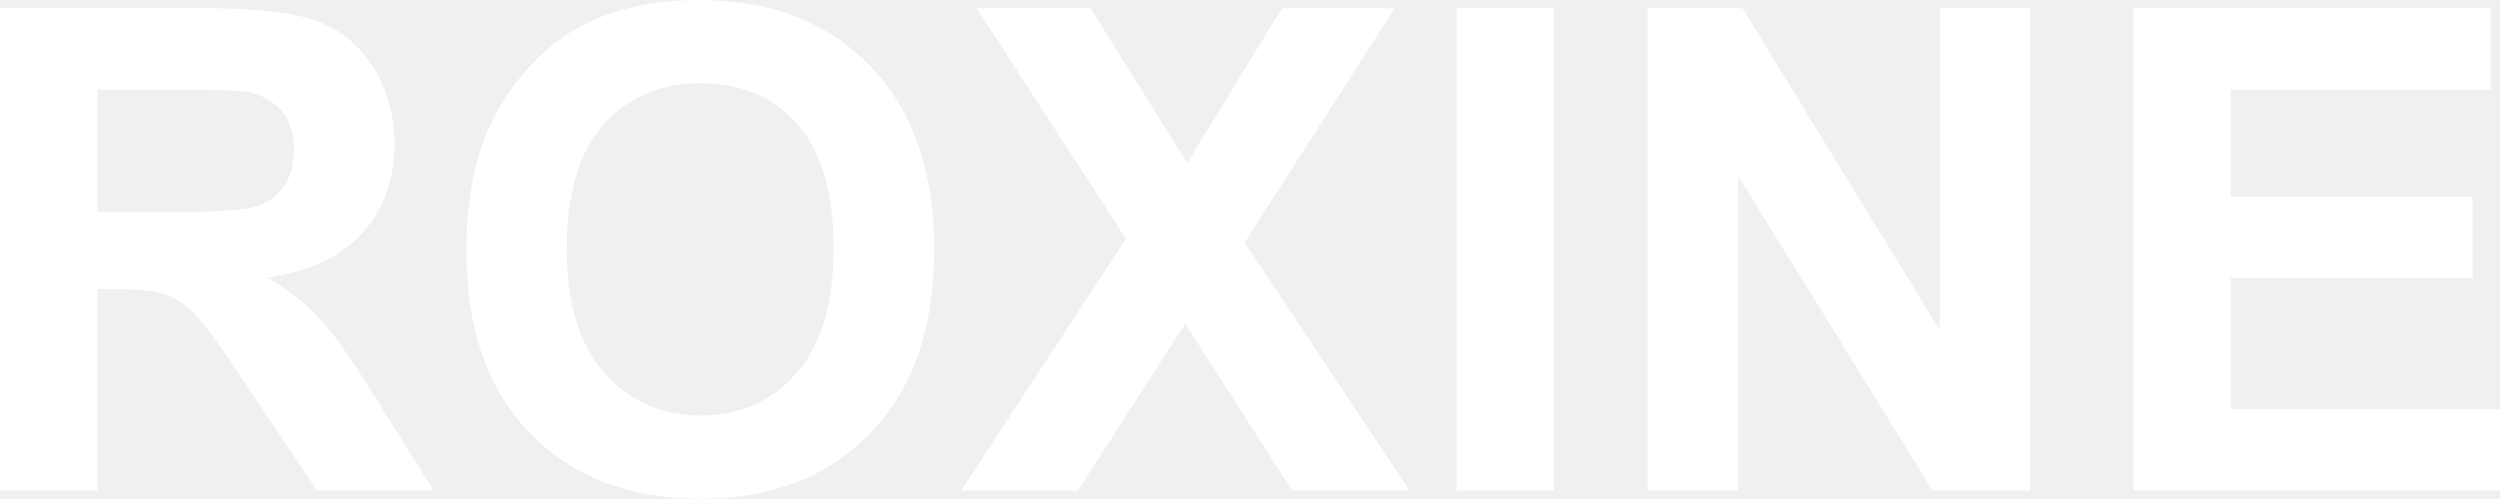
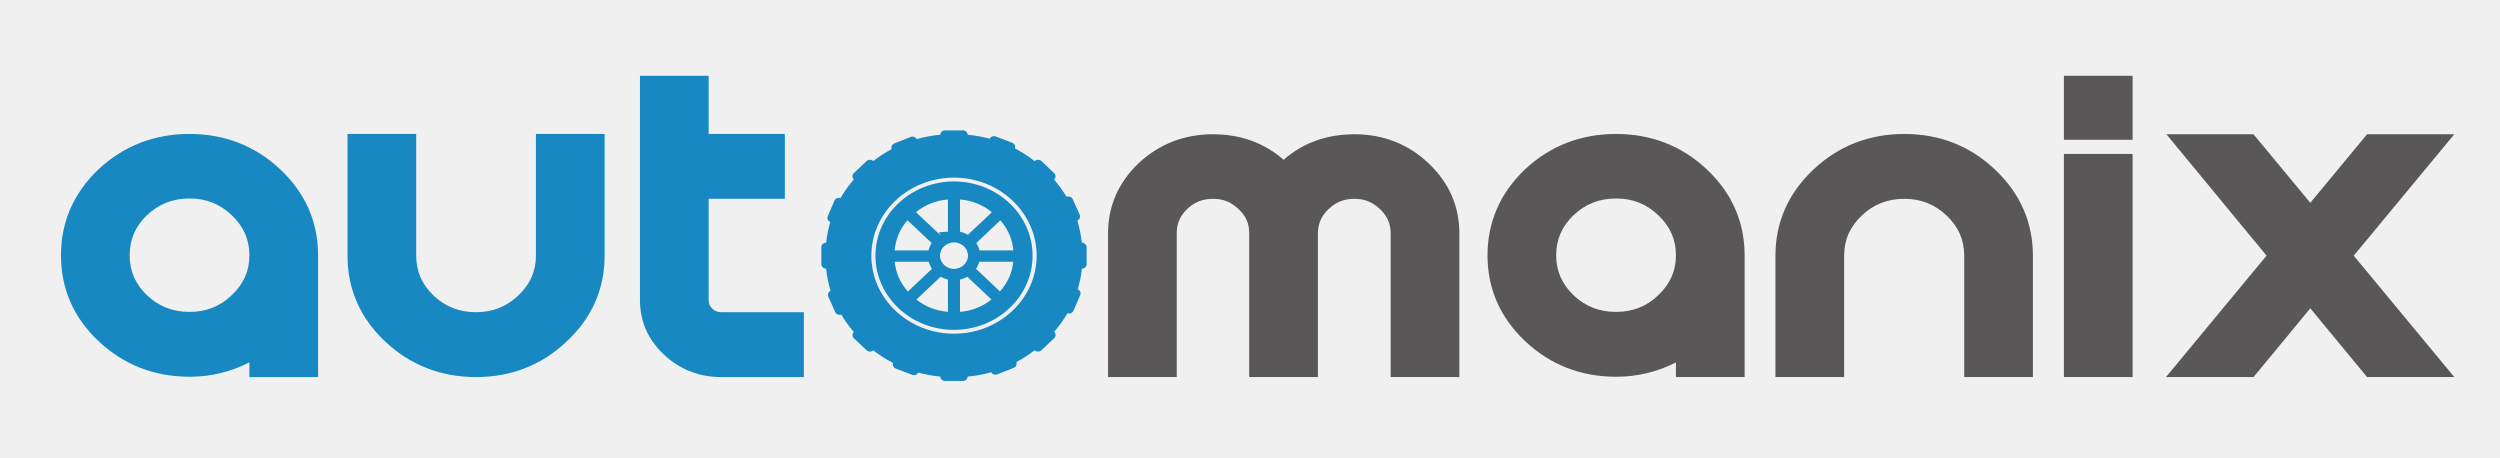
- <svg xmlns="http://www.w3.org/2000/svg" width="111.328" height="22.207" viewBox="1.281 7.612 111.328 22.207">
-   <g fill="#FFF">
-     <path d="M1.281 29.453V7.978h9.126c2.295 0 3.962.193 5.002.578 1.04.387 1.873 1.072 2.498 2.059s.938 2.114.938 3.384c0 1.611-.474 2.942-1.421 3.991-.947 1.051-2.363 1.712-4.248 1.985.938.547 1.711 1.147 2.322 1.802s1.433 1.816 2.468 3.486l2.622 4.189h-5.186l-3.135-4.673c-1.113-1.67-1.875-2.722-2.285-3.157-.41-.434-.845-.732-1.304-.893-.459-.162-1.187-.242-2.183-.242h-.879v8.965l-4.335.001zM5.616 17.06h3.208c2.08 0 3.379-.088 3.896-.264s.923-.479 1.216-.908c.293-.429.439-.967.439-1.611 0-.723-.193-1.306-.579-1.75s-.93-.726-1.633-.843c-.352-.049-1.406-.073-3.164-.073H5.616v5.449zM22.052 18.848c0-2.188.327-4.023.981-5.508a10.09 10.09 0 0 1 2-2.944c.845-.869 1.77-1.514 2.776-1.934 1.338-.566 2.881-.85 4.629-.85 3.164 0 5.696.981 7.595 2.944s2.849 4.692 2.849 8.188c0 3.467-.942 6.18-2.827 8.138s-4.404 2.937-7.559 2.937c-3.193 0-5.732-.974-7.617-2.923-1.885-1.947-2.827-4.63-2.827-8.048zm4.468-.147c0 2.432.562 4.275 1.685 5.529 1.123 1.256 2.549 1.883 4.277 1.883s3.147-.623 4.255-1.867C37.845 23 38.4 21.133 38.4 18.642c0-2.461-.54-4.297-1.619-5.508-1.079-1.211-2.512-1.816-4.299-1.816-1.787 0-3.228.613-4.321 1.838-1.094 1.227-1.641 3.074-1.641 5.545zM44.083 29.453l7.339-11.206-6.65-10.269h5.068l4.307 6.899 4.219-6.899h5.024l-6.68 10.43 7.339 11.045H58.82l-4.761-7.427-4.775 7.427h-5.201zM66.144 29.453V7.978h4.336v21.475h-4.336zM74.655 29.453V7.978h4.219l8.789 14.341V7.978h4.028v21.475H87.34l-8.657-14.004v14.004h-4.028zM96.276 29.453V7.978h15.923v3.633h-11.587v4.761h10.781v3.618h-10.781v5.845h11.997v3.618H96.276z" />
-   </g>
+ <svg xmlns="http://www.w3.org/2000/svg" width="164" height="30">
+   <path fill-rule="evenodd" fill="#595757" d="M161.001 24.735h-5.721l-3.724-4.511-3.724 4.511h-5.743l6.597-7.965-6.568-7.962h5.712l3.726 4.497 3.724-4.497h5.721l-6.596 7.964 6.596 7.963zM135.392 10.1h4.506v14.635h-4.506V10.1zm0-5.126h4.506V9.17h-4.506V4.974zm-6.539 11.798c0-1.037-.379-1.899-1.158-2.636-.779-.736-1.686-1.094-2.769-1.094-1.098 0-2.011.358-2.792 1.094-.779.737-1.158 1.599-1.158 2.636v7.963h-4.506v-7.963c0-2.187.835-4.086 2.481-5.642 1.648-1.554 3.659-2.343 5.975-2.343 2.319 0 4.323.791 5.957 2.347 1.641 1.552 2.475 3.451 2.475 5.638v7.963h-4.505v-7.963zm-18.912 7a8.462 8.462 0 0 1-3.927.942c-2.318 0-4.328-.788-5.974-2.342-1.631-1.543-2.459-3.433-2.459-5.621 0-2.183.826-4.081 2.454-5.636 1.656-1.548 3.665-2.328 5.979-2.328 2.299 0 4.293.774 5.925 2.298 1.648 1.54 2.49 3.422 2.508 5.595v8.055h-4.506v-.963zm-1.158-9.655c-.771-.738-1.675-1.096-2.769-1.096-1.099 0-2.012.36-2.789 1.095-.764.731-1.139 1.594-1.139 2.635 0 1.027.375 1.885 1.144 2.622.772.729 1.683 1.087 2.784 1.087 1.095 0 1.998-.357 2.761-1.087.787-.743 1.166-1.598 1.166-2.622 0-1.037-.379-1.898-1.158-2.634zm-17.555 1.191c0-.635-.224-1.143-.705-1.598-.482-.454-1.014-.668-1.671-.668-.674 0-1.21.213-1.692.668-.473.446-.697.953-.708 1.595v9.43h-4.505v-9.447c0-.631-.221-1.13-.695-1.569-.486-.468-1.015-.677-1.682-.677-.671 0-1.21.213-1.691.668-.464.446-.685.957-.685 1.598v9.427h-4.506v-9.427c0-1.781.674-3.326 2.001-4.599 1.36-1.266 2.998-1.901 4.881-1.901 1.806 0 3.362.562 4.638 1.674 1.268-1.114 2.826-1.674 4.644-1.674 1.889 0 3.522.638 4.854 1.895 1.347 1.272 2.028 2.822 2.028 4.605v9.427h-4.506v-9.427z" />
+   <path fill-rule="evenodd" fill="#1788C1" d="M70.97 17.627a7.197 7.197 0 0 1-.27 1.349c.15.07.225.234.162.38l-.443 1.027c-.064.147-.234.213-.394.167a7.494 7.494 0 0 1-.875 1.212.29.29 0 0 1 0 .427l-.829.785a.336.336 0 0 1-.451.002c-.38.297-.781.555-1.199.778a.29.29 0 0 1-.169.375l-1.083.432a.327.327 0 0 1-.397-.139 8.55 8.55 0 0 1-1.54.281.311.311 0 0 1-.313.286l-1.174.001a.31.31 0 0 1-.314-.287 8.702 8.702 0 0 1-1.441-.259.325.325 0 0 1-.397.147l-1.087-.418a.291.291 0 0 1-.176-.363 8.542 8.542 0 0 1-1.296-.831.328.328 0 0 1-.439-.005l-.831-.784a.286.286 0 0 1-.005-.414 8.042 8.042 0 0 1-.825-1.142c-.156.049-.33-.015-.395-.162l-.454-1.02c-.065-.146.006-.307.151-.38a7.418 7.418 0 0 1-.292-1.445c-.173-.004-.314-.137-.314-.301v-1.108c0-.165.143-.3.317-.302.049-.464.14-.913.268-1.348-.153-.068-.229-.235-.164-.384l.442-1.025c.062-.146.238-.214.396-.166.244-.426.535-.834.87-1.222a.29.29 0 0 1 .005-.418l.829-.784a.331.331 0 0 1 .441-.005 8.374 8.374 0 0 1 1.207-.779.293.293 0 0 1 .17-.372l1.081-.429a.324.324 0 0 1 .397.137 8.728 8.728 0 0 1 1.542-.281.311.311 0 0 1 .314-.287h1.174c.168 0 .303.13.313.287a8.67 8.67 0 0 1 1.44.258.325.325 0 0 1 .396-.146l1.088.416a.295.295 0 0 1 .176.37c.449.233.879.51 1.286.831a.332.332 0 0 1 .45 0l.832.784a.288.288 0 0 1 0 .427l-.002.002c.313.359.583.736.815 1.128.161-.058.343.009.41.16l.456 1.022c.066.146-.008.311-.156.382.143.464.242.946.294 1.443.173.003.316.136.316.301l.001 1.108c0 .164-.141.297-.314.301zm-8.388-5.975c-2.988 0-5.422 2.297-5.422 5.12s2.434 5.119 5.422 5.119c2.99 0 5.422-2.296 5.422-5.119s-2.432-5.12-5.422-5.12zm0 9.987c-2.842 0-5.153-2.183-5.153-4.867 0-2.685 2.311-4.868 5.153-4.868 2.842 0 5.155 2.183 5.155 4.868 0 2.684-2.313 4.867-5.155 4.867zm-.397-1.183v-2.114a1.744 1.744 0 0 1-.482-.19l-1.587 1.501c.602.47 1.286.736 2.069.803zm-2.629-1.33 1.582-1.493a1.534 1.534 0 0 1-.21-.462h-2.235c.073.736.357 1.383.863 1.955zm-.868-2.701h2.222c.04-.172.114-.333.207-.482l-1.585-1.496a3.404 3.404 0 0 0-.844 1.978zm3.497-3.339a3.813 3.813 0 0 0-2.1.828l1.582 1.494c.157-.095-.567-.165.518-.208v-2.114zm.397 2.812a.956.956 0 0 0-.328.063l-.069.03a.896.896 0 0 0-.449.434c-.011.026-.011.057-.021.083-.027.085-.056.17-.056.264 0 .108.029.21.066.306.014.033.033.062.052.093a.883.883 0 0 0 .408.379c.038.017.076.027.115.039.09.029.183.054.282.054a.92.92 0 0 0 .278-.053c.041-.013.078-.021.116-.037a.901.901 0 0 0 .413-.382c.018-.029.037-.057.052-.089a.863.863 0 0 0 .065-.31.828.828 0 0 0-.057-.268c-.008-.025-.008-.054-.021-.079a.896.896 0 0 0-.521-.464.949.949 0 0 0-.325-.063zm.394-2.812v2.113c.187.042.361.112.518.206l1.575-1.485a3.75 3.75 0 0 0-2.093-.834zm2.646 1.366-1.576 1.488c.096.148.169.311.209.485h2.221a3.407 3.407 0 0 0-.854-1.973zm.849 2.719h-2.233a1.563 1.563 0 0 1-.211.464l1.57 1.484c.512-.575.8-1.218.874-1.948zm-3.013.984a1.767 1.767 0 0 1-.482.189v2.112a3.726 3.726 0 0 0 2.062-.809l-1.58-1.492zm-19.919 5.092c-1.033-.975-1.557-2.176-1.557-3.567V4.974h4.506v3.813h4.997v4.255h-4.997v6.638c0 .242.068.405.233.562a.79.79 0 0 0 .595.238h5.417v4.255h-5.417c-1.461 0-2.733-.5-3.777-1.488zm-12.308 1.488c-2.319 0-4.329-.788-5.976-2.343-1.631-1.541-2.459-3.433-2.459-5.62V8.787h4.507v7.985c0 1.027.373 1.885 1.142 2.621.773.73 1.684 1.087 2.786 1.087 1.083 0 1.988-.357 2.768-1.094.779-.736 1.158-1.591 1.158-2.614V8.787h4.506v7.985c0 2.191-.836 4.085-2.488 5.625-1.621 1.548-3.625 2.338-5.944 2.338zm-14.871-.964a8.469 8.469 0 0 1-3.928.943c-2.317 0-4.328-.788-5.974-2.342-1.631-1.54-2.459-3.432-2.459-5.621 0-2.185.826-4.082 2.454-5.636 1.656-1.548 3.665-2.328 5.979-2.328 2.3 0 4.292.774 5.925 2.298 1.647 1.54 2.491 3.422 2.509 5.595v8.055H16.36v-.964zm-1.158-9.654c-.771-.738-1.676-1.096-2.77-1.096-1.097 0-2.011.36-2.792 1.096-.761.73-1.135 1.593-1.135 2.634 0 1.027.374 1.885 1.142 2.622.774.729 1.687 1.087 2.785 1.087 1.096 0 1.999-.357 2.761-1.087.788-.743 1.167-1.598 1.167-2.622 0-1.037-.379-1.898-1.158-2.634z" />
</svg>
